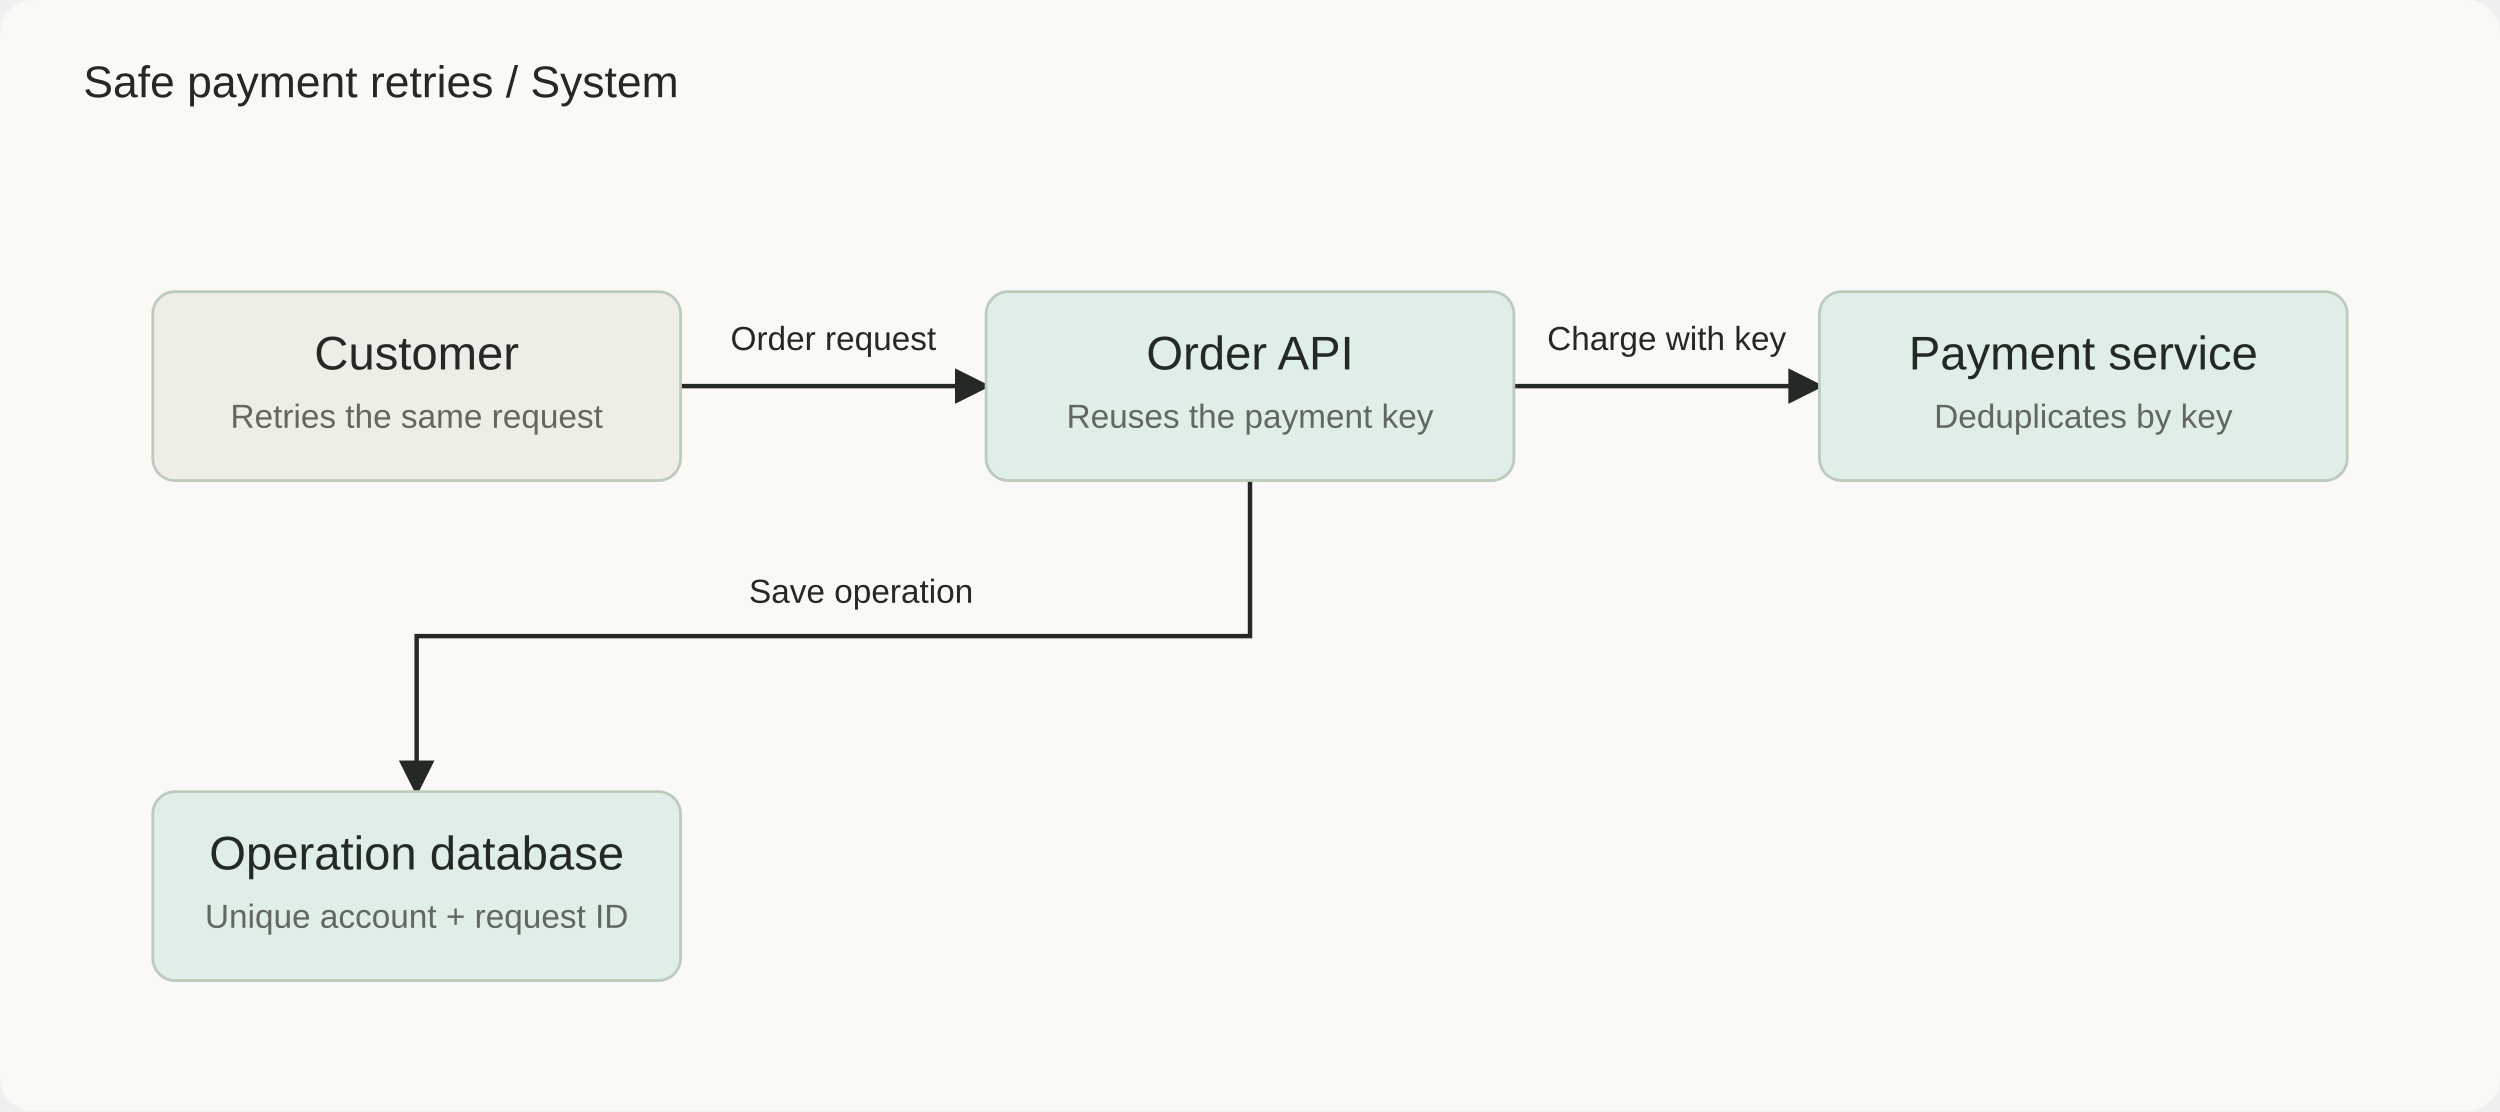
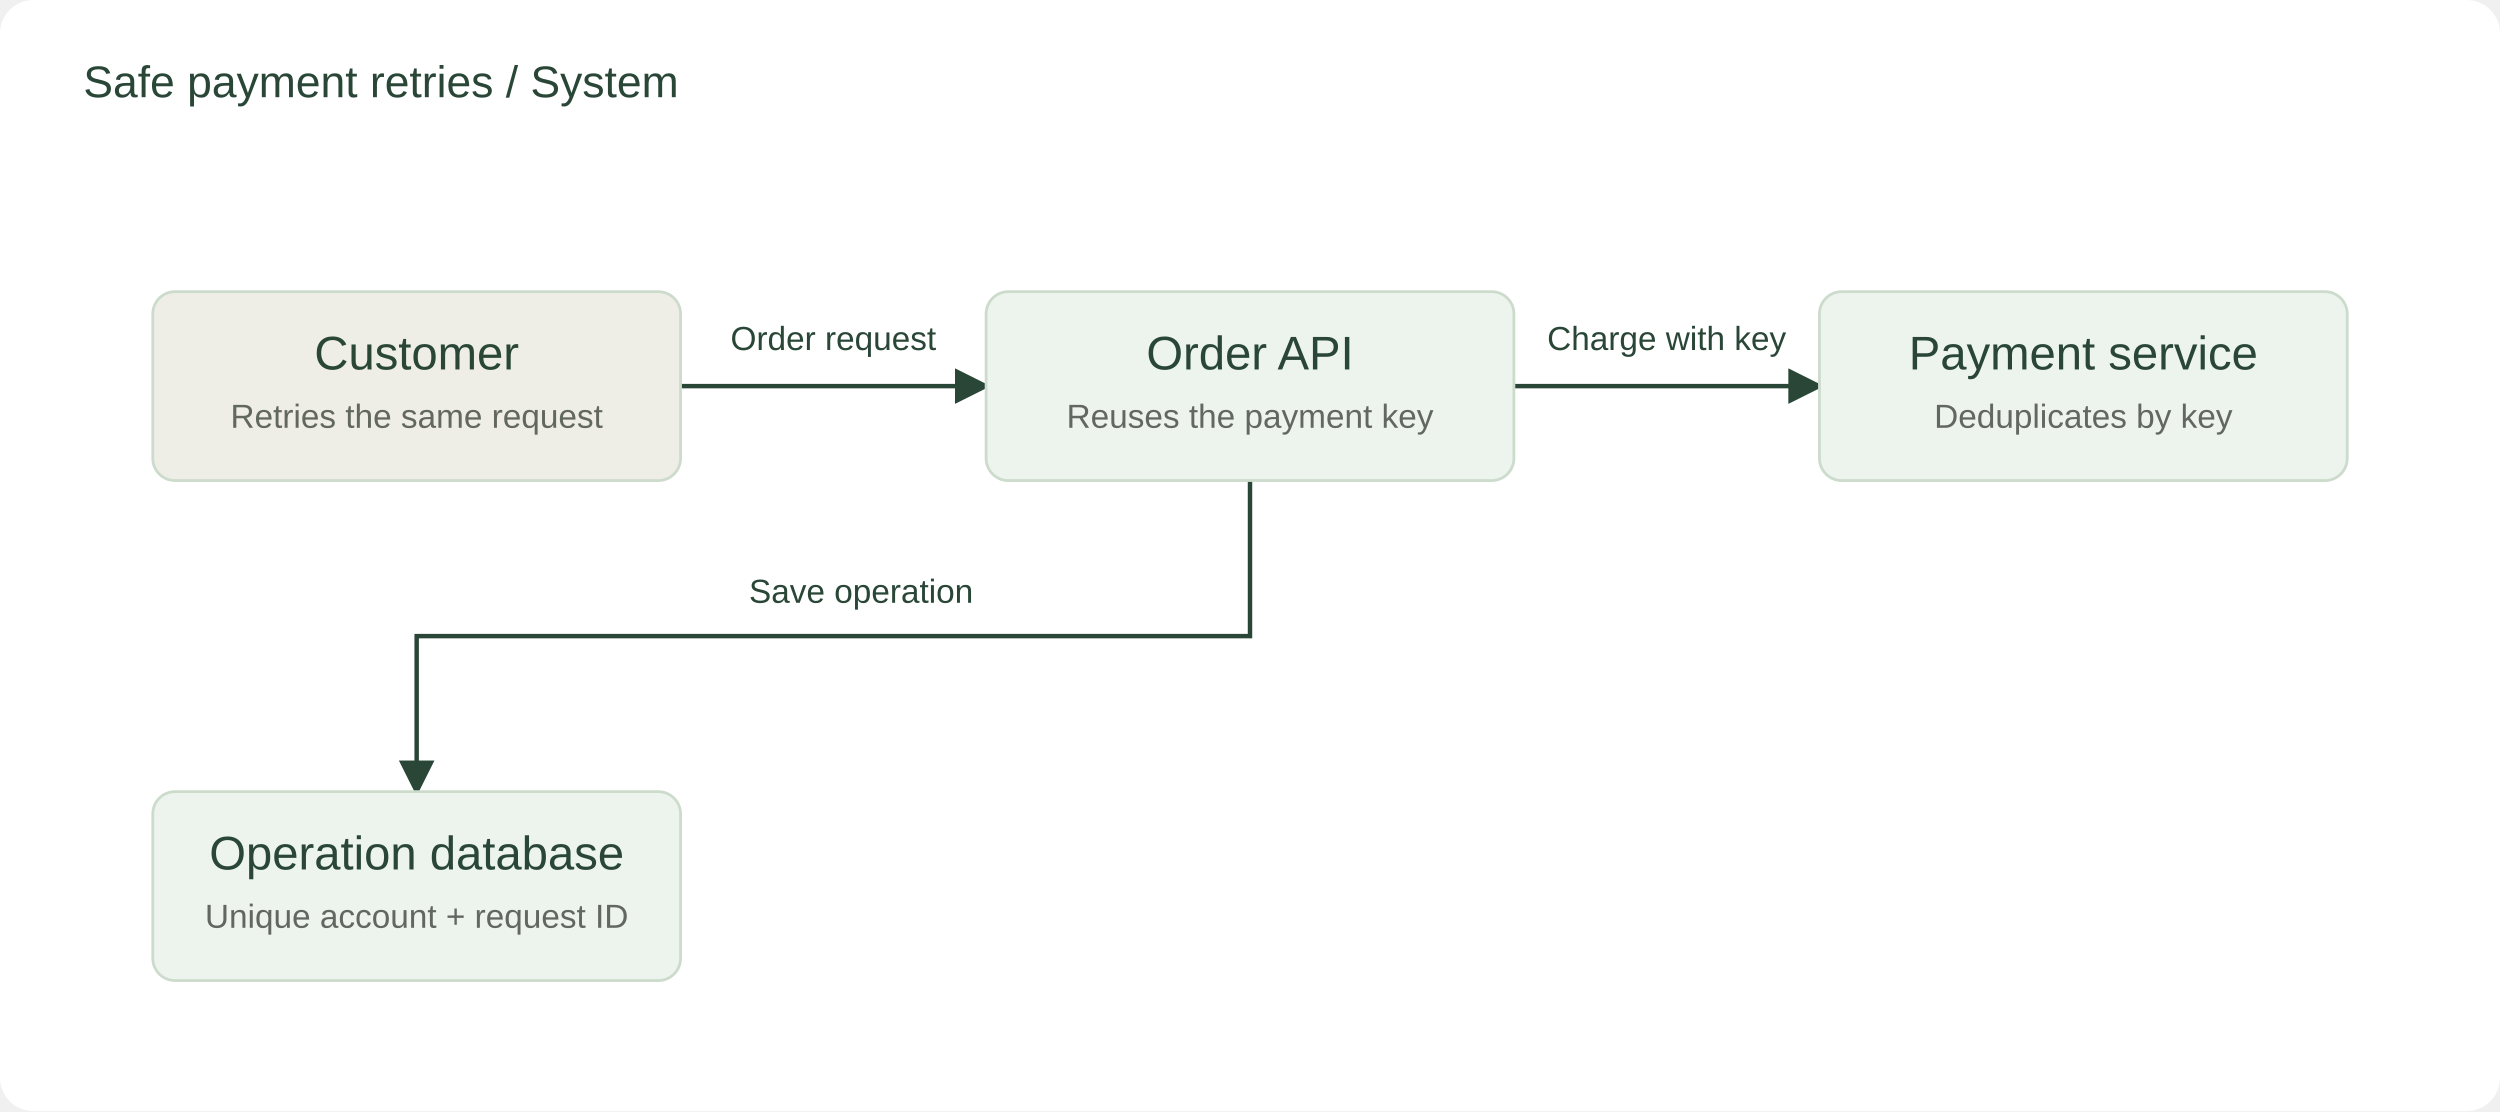
<svg xmlns="http://www.w3.org/2000/svg" width="900" height="400" viewBox="0 0 900 400" role="img" aria-labelledby="title desc">
  <defs>
    <marker id="arrow" markerWidth="8" markerHeight="8" refX="7" refY="4" orient="auto">
-       <path d="M0 0L8 4L0 8Z" fill="#242925" />
+       <path d="M0 0L8 4L0 8Z" fill="#294637" />
    </marker>
  </defs>
-   <rect width="900" height="400" rx="12" fill="#faf9f5" />
-   <text x="30" y="35" fill="#242925" font-family="Arial, sans-serif" font-size="16" text-anchor="start" paint-order="stroke" stroke="#faf9f5" stroke-width="0" stroke-linejoin="round">Safe payment retries / System</text>
-   <path d="M245 139H355" fill="none" stroke="#242925" stroke-width="1.6" marker-end="url(#arrow)" />
-   <text x="300.0" y="126" fill="#242925" font-family="Arial, sans-serif" font-size="12" text-anchor="middle" paint-order="stroke" stroke="#faf9f5" stroke-width="4" stroke-linejoin="round">Order request</text>
-   <path d="M545 139H655" fill="none" stroke="#242925" stroke-width="1.6" marker-end="url(#arrow)" />
-   <text x="600.0" y="126" fill="#242925" font-family="Arial, sans-serif" font-size="12" text-anchor="middle" paint-order="stroke" stroke="#faf9f5" stroke-width="4" stroke-linejoin="round">Charge with key</text>
-   <path d="M450 173V229.0H150V285" fill="none" stroke="#242925" stroke-width="1.6" marker-end="url(#arrow)" />
-   <text x="310.0" y="217.0" fill="#242925" font-family="Arial, sans-serif" font-size="12" text-anchor="middle" paint-order="stroke" stroke="#faf9f5" stroke-width="4" stroke-linejoin="round">Save operation</text>
-   <rect x="55" y="105" width="190" height="68" rx="8" fill="#eeeee6" stroke="#bdcbbb" />
-   <text x="150" y="133" fill="#242925" font-family="Arial, sans-serif" font-size="17" text-anchor="middle" paint-order="stroke" stroke="#faf9f5" stroke-width="0" stroke-linejoin="round">Customer</text>
-   <text x="150" y="154" fill="#62675f" font-family="Arial, sans-serif" font-size="12" text-anchor="middle" paint-order="stroke" stroke="#faf9f5" stroke-width="0" stroke-linejoin="round">Retries the same request</text>
-   <rect x="355" y="105" width="190" height="68" rx="8" fill="#dfeee6" stroke="#bdcbbb" />
-   <text x="450" y="133" fill="#242925" font-family="Arial, sans-serif" font-size="17" text-anchor="middle" paint-order="stroke" stroke="#faf9f5" stroke-width="0" stroke-linejoin="round">Order API</text>
-   <text x="450" y="154" fill="#62675f" font-family="Arial, sans-serif" font-size="12" text-anchor="middle" paint-order="stroke" stroke="#faf9f5" stroke-width="0" stroke-linejoin="round">Reuses the payment key</text>
-   <rect x="655" y="105" width="190" height="68" rx="8" fill="#dfeee6" stroke="#bdcbbb" />
-   <text x="750" y="133" fill="#242925" font-family="Arial, sans-serif" font-size="17" text-anchor="middle" paint-order="stroke" stroke="#faf9f5" stroke-width="0" stroke-linejoin="round">Payment service</text>
-   <text x="750" y="154" fill="#62675f" font-family="Arial, sans-serif" font-size="12" text-anchor="middle" paint-order="stroke" stroke="#faf9f5" stroke-width="0" stroke-linejoin="round">Deduplicates by key</text>
-   <rect x="55" y="285" width="190" height="68" rx="8" fill="#dfeee6" stroke="#bdcbbb" />
-   <text x="150" y="313" fill="#242925" font-family="Arial, sans-serif" font-size="17" text-anchor="middle" paint-order="stroke" stroke="#faf9f5" stroke-width="0" stroke-linejoin="round">Operation database</text>
-   <text x="150" y="334" fill="#62675f" font-family="Arial, sans-serif" font-size="12" text-anchor="middle" paint-order="stroke" stroke="#faf9f5" stroke-width="0" stroke-linejoin="round">Unique account + request ID</text>
+   <rect width="900" height="400" rx="12" fill="#ffffff" />
+   <text x="30" y="35" fill="#294637" font-family="Arial, sans-serif" font-size="16" text-anchor="start" paint-order="stroke" stroke="#ffffff" stroke-width="0" stroke-linejoin="round">Safe payment retries / System</text>
+   <path d="M245 139H355" fill="none" stroke="#294637" stroke-width="1.6" marker-end="url(#arrow)" />
+   <text x="300.0" y="126" fill="#294637" font-family="Arial, sans-serif" font-size="12" text-anchor="middle" paint-order="stroke" stroke="#ffffff" stroke-width="4" stroke-linejoin="round">Order request</text>
+   <path d="M545 139H655" fill="none" stroke="#294637" stroke-width="1.6" marker-end="url(#arrow)" />
+   <text x="600.0" y="126" fill="#294637" font-family="Arial, sans-serif" font-size="12" text-anchor="middle" paint-order="stroke" stroke="#ffffff" stroke-width="4" stroke-linejoin="round">Charge with key</text>
+   <path d="M450 173V229.0H150V285" fill="none" stroke="#294637" stroke-width="1.6" marker-end="url(#arrow)" />
+   <text x="310.0" y="217.0" fill="#294637" font-family="Arial, sans-serif" font-size="12" text-anchor="middle" paint-order="stroke" stroke="#ffffff" stroke-width="4" stroke-linejoin="round">Save operation</text>
+   <rect x="55" y="105" width="190" height="68" rx="8" fill="#eeeee6" stroke="#ccdbcc" />
+   <text x="150" y="133" fill="#294637" font-family="Arial, sans-serif" font-size="17" text-anchor="middle" paint-order="stroke" stroke="#ffffff" stroke-width="0" stroke-linejoin="round">Customer</text>
+   <text x="150" y="154" fill="#62675f" font-family="Arial, sans-serif" font-size="12" text-anchor="middle" paint-order="stroke" stroke="#ffffff" stroke-width="0" stroke-linejoin="round">Retries the same request</text>
+   <rect x="355" y="105" width="190" height="68" rx="8" fill="#edf4ed" stroke="#ccdbcc" />
+   <text x="450" y="133" fill="#294637" font-family="Arial, sans-serif" font-size="17" text-anchor="middle" paint-order="stroke" stroke="#ffffff" stroke-width="0" stroke-linejoin="round">Order API</text>
+   <text x="450" y="154" fill="#62675f" font-family="Arial, sans-serif" font-size="12" text-anchor="middle" paint-order="stroke" stroke="#ffffff" stroke-width="0" stroke-linejoin="round">Reuses the payment key</text>
+   <rect x="655" y="105" width="190" height="68" rx="8" fill="#edf4ed" stroke="#ccdbcc" />
+   <text x="750" y="133" fill="#294637" font-family="Arial, sans-serif" font-size="17" text-anchor="middle" paint-order="stroke" stroke="#ffffff" stroke-width="0" stroke-linejoin="round">Payment service</text>
+   <text x="750" y="154" fill="#62675f" font-family="Arial, sans-serif" font-size="12" text-anchor="middle" paint-order="stroke" stroke="#ffffff" stroke-width="0" stroke-linejoin="round">Deduplicates by key</text>
+   <rect x="55" y="285" width="190" height="68" rx="8" fill="#edf4ed" stroke="#ccdbcc" />
+   <text x="150" y="313" fill="#294637" font-family="Arial, sans-serif" font-size="17" text-anchor="middle" paint-order="stroke" stroke="#ffffff" stroke-width="0" stroke-linejoin="round">Operation database</text>
+   <text x="150" y="334" fill="#62675f" font-family="Arial, sans-serif" font-size="12" text-anchor="middle" paint-order="stroke" stroke="#ffffff" stroke-width="0" stroke-linejoin="round">Unique account + request ID</text>
</svg>
